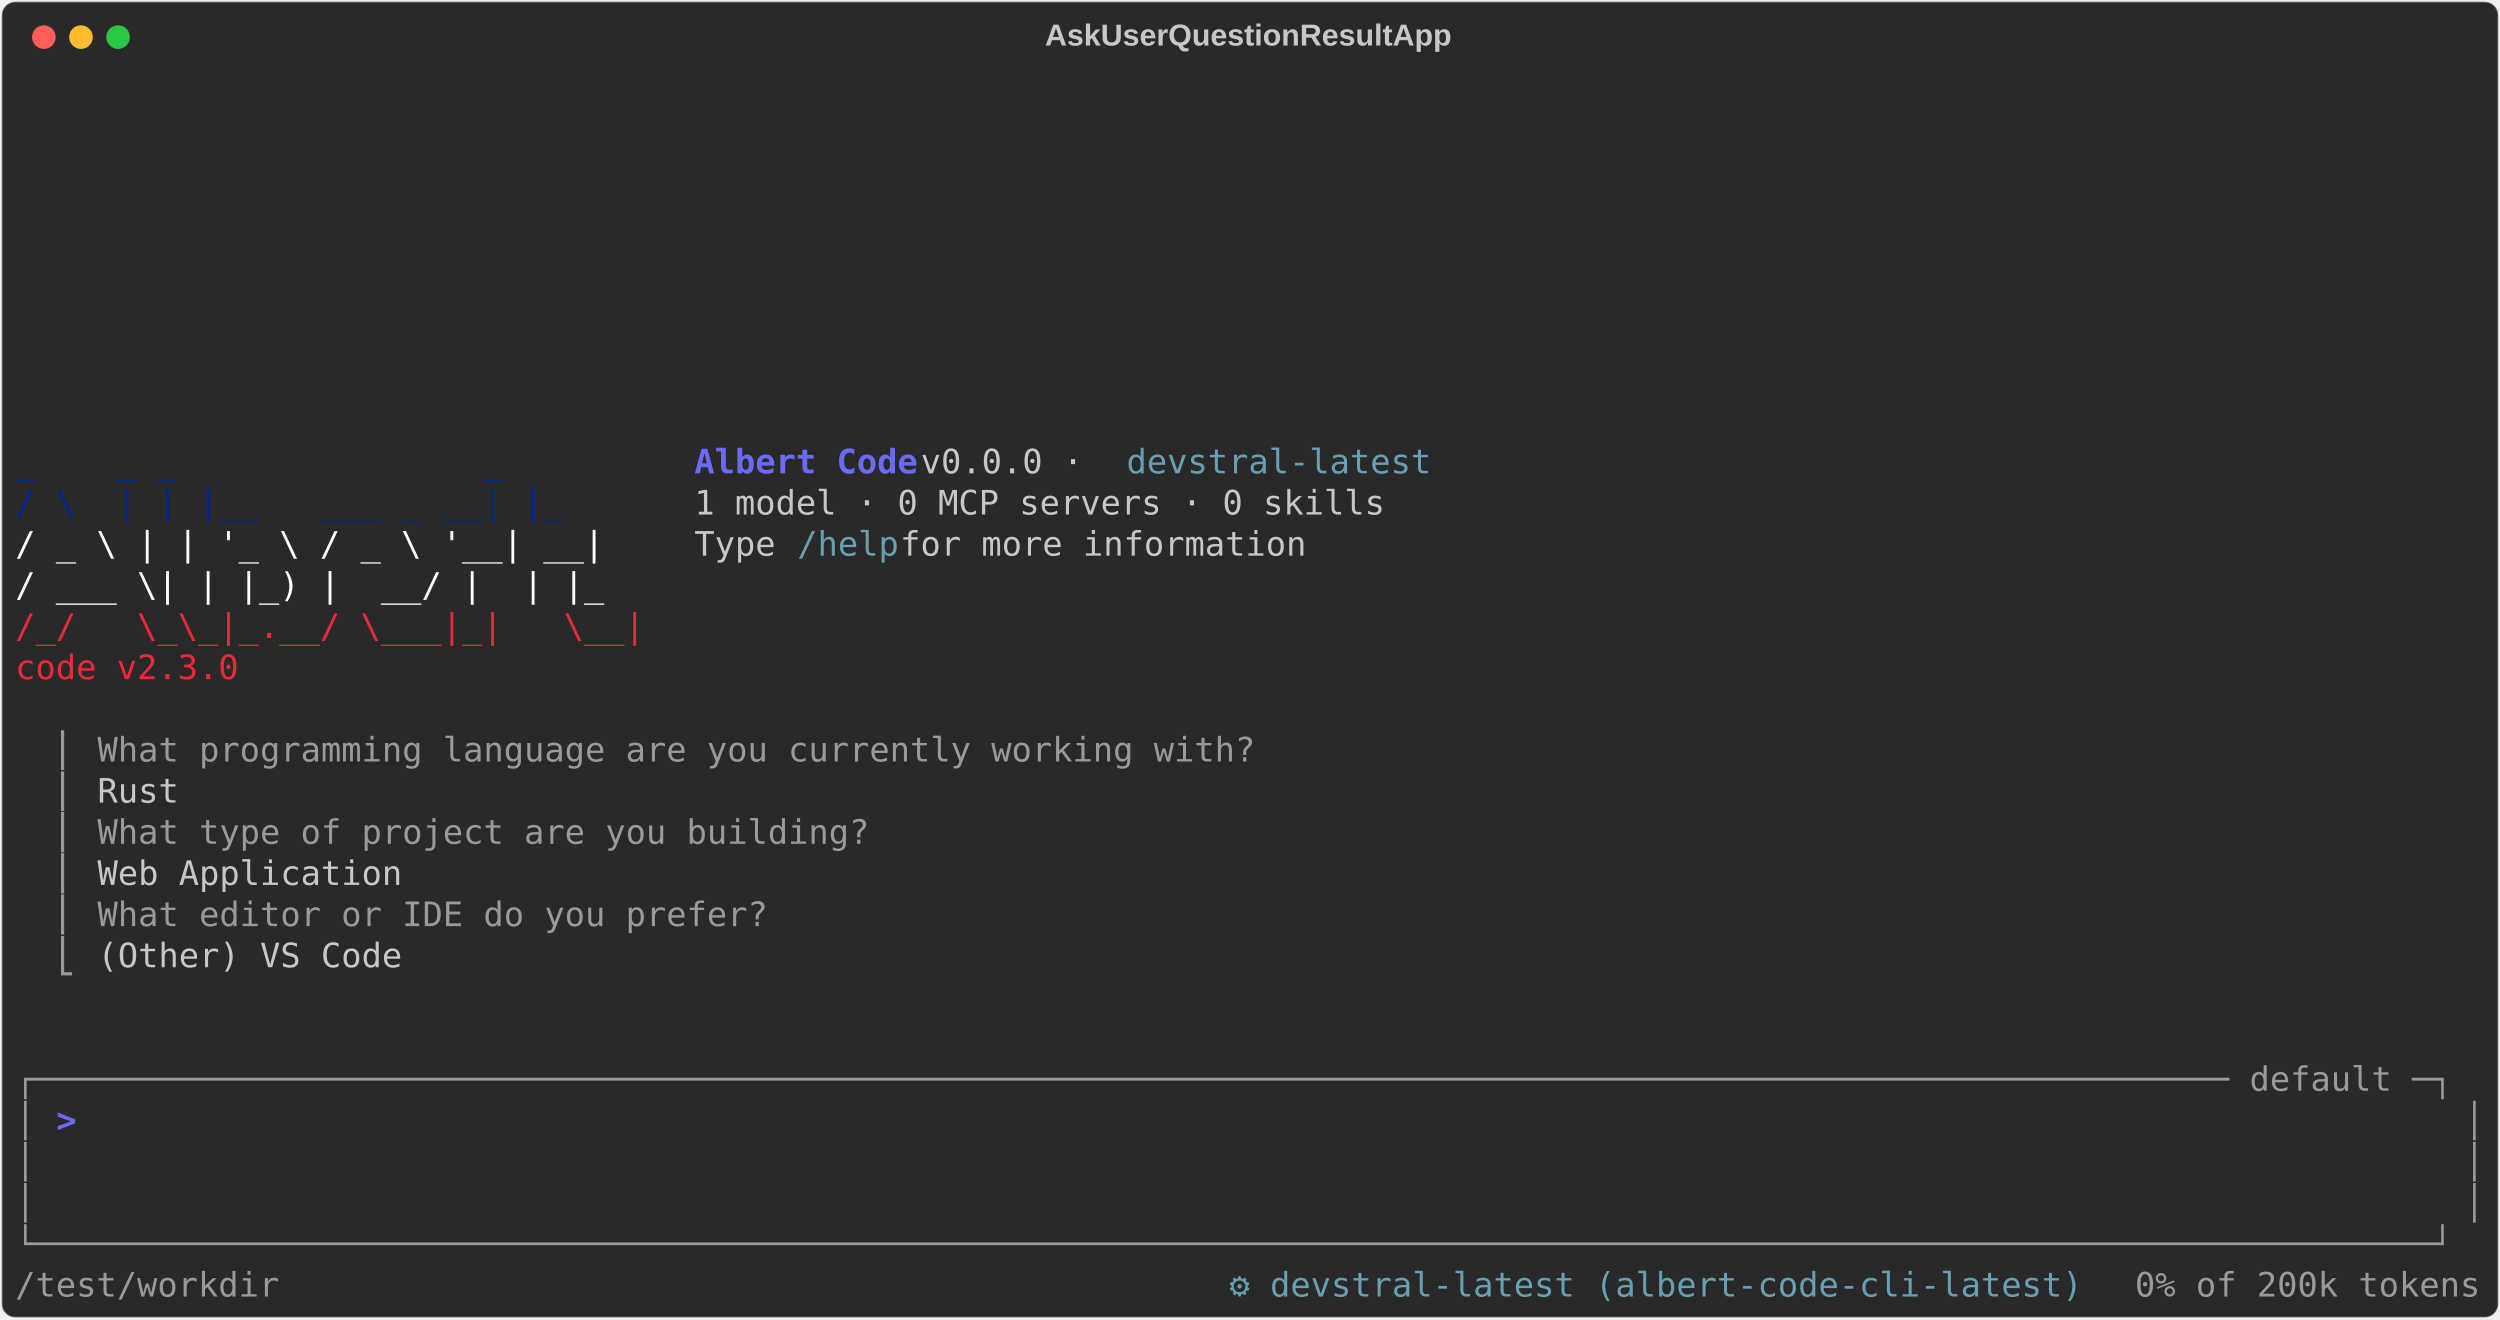
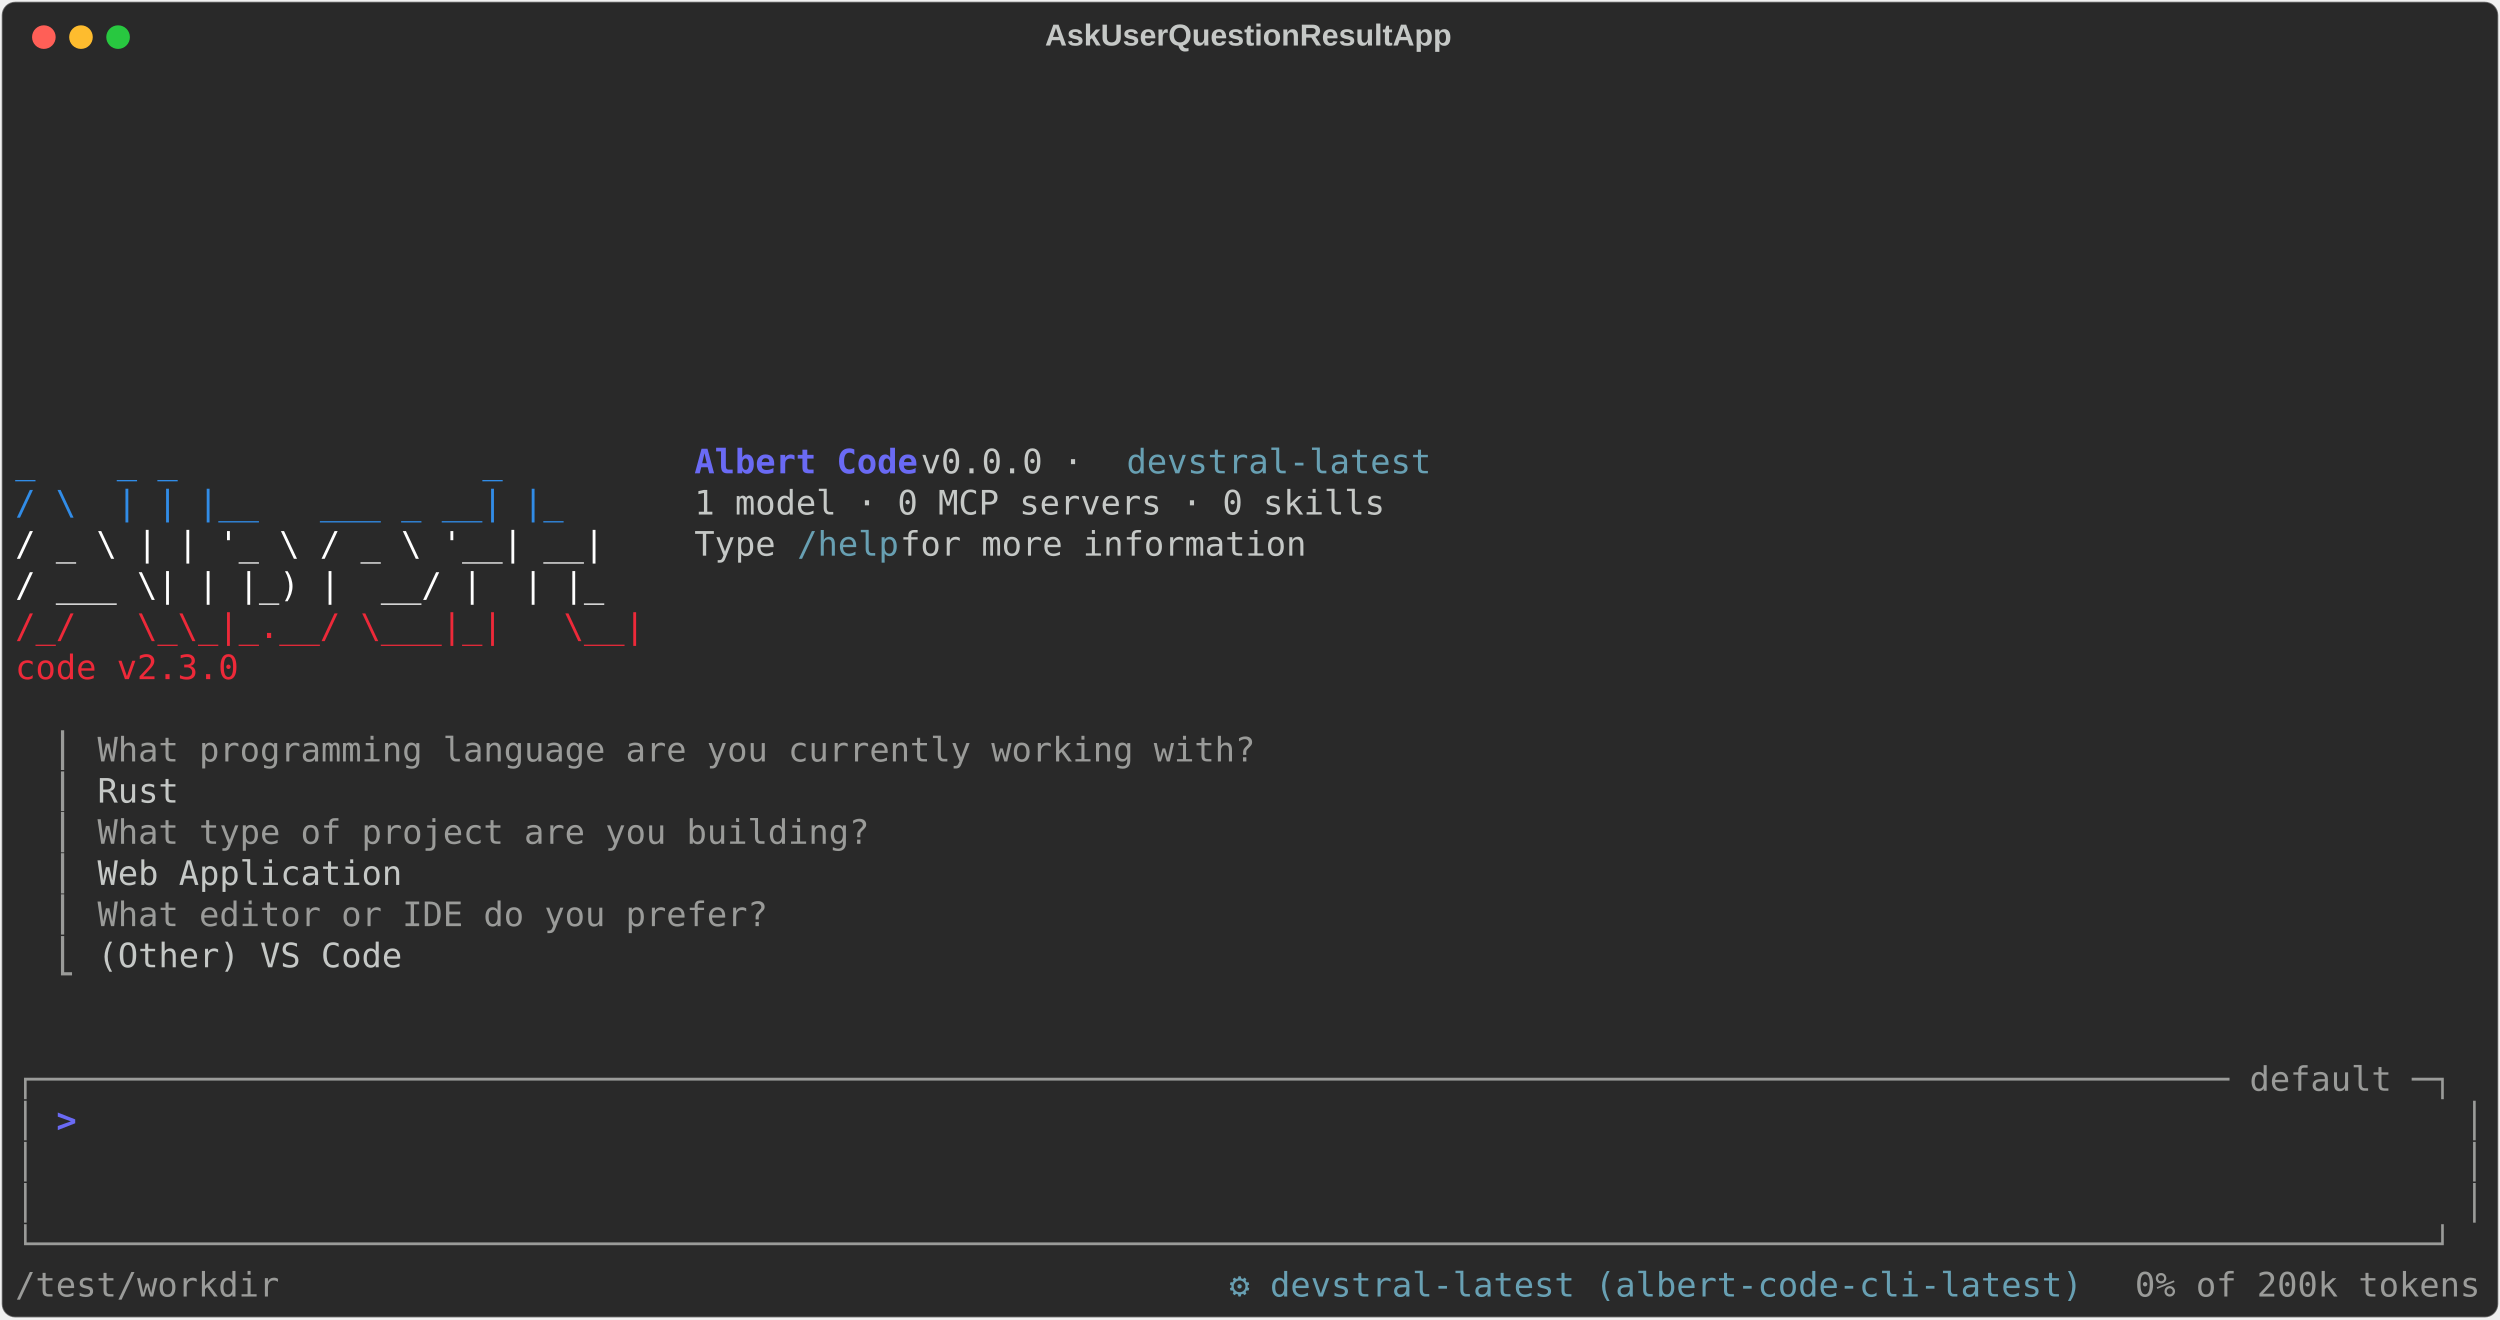
<svg xmlns="http://www.w3.org/2000/svg" class="rich-terminal" viewBox="0 0 1482 782.0">
  <style>

    @font-face {
        font-family: "Fira Code";
        src: local("FiraCode-Regular"),
                url("https://cdnjs.cloudflare.com/ajax/libs/firacode/6.2.0/woff2/FiraCode-Regular.woff2") format("woff2"),
                url("https://cdnjs.cloudflare.com/ajax/libs/firacode/6.2.0/woff/FiraCode-Regular.woff") format("woff");
        font-style: normal;
        font-weight: 400;
    }
    @font-face {
        font-family: "Fira Code";
        src: local("FiraCode-Bold"),
                url("https://cdnjs.cloudflare.com/ajax/libs/firacode/6.2.0/woff2/FiraCode-Bold.woff2") format("woff2"),
                url("https://cdnjs.cloudflare.com/ajax/libs/firacode/6.2.0/woff/FiraCode-Bold.woff") format("woff");
        font-style: bold;
        font-weight: 700;
    }

    .terminal-matrix {
        font-family: Fira Code, monospace;
        font-size: 20px;
        line-height: 24.4px;
        font-variant-east-asian: full-width;
    }

    .terminal-title {
        font-size: 18px;
        font-weight: bold;
        font-family: arial;
    }

    .terminal-r1 { fill: #c5c8c6 }
- .terminal-r2 { fill: #002395 }
+ .terminal-r2 { fill: #318ce7 }
.terminal-r3 { fill: #6a6af4;font-weight: bold }
.terminal-r4 { fill: #68a0b3 }
.terminal-r5 { fill: #ffffff }
.terminal-r6 { fill: #ed2939 }
.terminal-r7 { fill: #9a9b99 }
    </style>
  <defs>
    <clipPath id="terminal-clip-terminal">
      <rect x="0" y="0" width="1463.0" height="731.0" />
    </clipPath>
    <clipPath id="terminal-line-0">
      <rect x="0" y="1.5" width="1464" height="24.65" />
    </clipPath>
    <clipPath id="terminal-line-1">
      <rect x="0" y="25.9" width="1464" height="24.65" />
    </clipPath>
    <clipPath id="terminal-line-2">
      <rect x="0" y="50.3" width="1464" height="24.65" />
    </clipPath>
    <clipPath id="terminal-line-3">
      <rect x="0" y="74.7" width="1464" height="24.65" />
    </clipPath>
    <clipPath id="terminal-line-4">
      <rect x="0" y="99.1" width="1464" height="24.65" />
    </clipPath>
    <clipPath id="terminal-line-5">
      <rect x="0" y="123.5" width="1464" height="24.65" />
    </clipPath>
    <clipPath id="terminal-line-6">
      <rect x="0" y="147.9" width="1464" height="24.65" />
    </clipPath>
    <clipPath id="terminal-line-7">
      <rect x="0" y="172.3" width="1464" height="24.65" />
    </clipPath>
    <clipPath id="terminal-line-8">
      <rect x="0" y="196.7" width="1464" height="24.65" />
    </clipPath>
    <clipPath id="terminal-line-9">
      <rect x="0" y="221.1" width="1464" height="24.65" />
    </clipPath>
    <clipPath id="terminal-line-10">
      <rect x="0" y="245.5" width="1464" height="24.65" />
    </clipPath>
    <clipPath id="terminal-line-11">
      <rect x="0" y="269.9" width="1464" height="24.65" />
    </clipPath>
    <clipPath id="terminal-line-12">
      <rect x="0" y="294.3" width="1464" height="24.65" />
    </clipPath>
    <clipPath id="terminal-line-13">
      <rect x="0" y="318.7" width="1464" height="24.65" />
    </clipPath>
    <clipPath id="terminal-line-14">
      <rect x="0" y="343.1" width="1464" height="24.65" />
    </clipPath>
    <clipPath id="terminal-line-15">
      <rect x="0" y="367.5" width="1464" height="24.65" />
    </clipPath>
    <clipPath id="terminal-line-16">
      <rect x="0" y="391.9" width="1464" height="24.65" />
    </clipPath>
    <clipPath id="terminal-line-17">
      <rect x="0" y="416.3" width="1464" height="24.65" />
    </clipPath>
    <clipPath id="terminal-line-18">
      <rect x="0" y="440.7" width="1464" height="24.65" />
    </clipPath>
    <clipPath id="terminal-line-19">
      <rect x="0" y="465.1" width="1464" height="24.65" />
    </clipPath>
    <clipPath id="terminal-line-20">
      <rect x="0" y="489.5" width="1464" height="24.65" />
    </clipPath>
    <clipPath id="terminal-line-21">
      <rect x="0" y="513.9" width="1464" height="24.65" />
    </clipPath>
    <clipPath id="terminal-line-22">
      <rect x="0" y="538.3" width="1464" height="24.65" />
    </clipPath>
    <clipPath id="terminal-line-23">
      <rect x="0" y="562.7" width="1464" height="24.65" />
    </clipPath>
    <clipPath id="terminal-line-24">
      <rect x="0" y="587.1" width="1464" height="24.65" />
    </clipPath>
    <clipPath id="terminal-line-25">
      <rect x="0" y="611.5" width="1464" height="24.65" />
    </clipPath>
    <clipPath id="terminal-line-26">
      <rect x="0" y="635.9" width="1464" height="24.65" />
    </clipPath>
    <clipPath id="terminal-line-27">
      <rect x="0" y="660.3" width="1464" height="24.65" />
    </clipPath>
    <clipPath id="terminal-line-28">
      <rect x="0" y="684.7" width="1464" height="24.65" />
    </clipPath>
  </defs>
  <rect fill="#292929" stroke="rgba(255,255,255,0.35)" stroke-width="1" x="1" y="1" width="1480" height="780" rx="8" />
  <text class="terminal-title" fill="#c5c8c6" text-anchor="middle" x="740" y="27">AskUserQuestionResultApp</text>
  <g transform="translate(26,22)">
    <circle cx="0" cy="0" r="7" fill="#ff5f57" />
    <circle cx="22" cy="0" r="7" fill="#febc2e" />
    <circle cx="44" cy="0" r="7" fill="#28c840" />
  </g>
  <g transform="translate(9, 41)" clip-path="url(#terminal-clip-terminal)">
    <g class="terminal-matrix">
      <text class="terminal-r1" x="1464" y="20" textLength="12.2" clip-path="url(#terminal-line-0)">
</text>
      <text class="terminal-r1" x="1464" y="44.4" textLength="12.2" clip-path="url(#terminal-line-1)">
</text>
      <text class="terminal-r1" x="1464" y="68.8" textLength="12.2" clip-path="url(#terminal-line-2)">
</text>
      <text class="terminal-r1" x="1464" y="93.2" textLength="12.2" clip-path="url(#terminal-line-3)">
</text>
      <text class="terminal-r1" x="1464" y="117.6" textLength="12.2" clip-path="url(#terminal-line-4)">
</text>
      <text class="terminal-r1" x="1464" y="142" textLength="12.2" clip-path="url(#terminal-line-5)">
</text>
      <text class="terminal-r1" x="1464" y="166.4" textLength="12.2" clip-path="url(#terminal-line-6)">
</text>
      <text class="terminal-r1" x="1464" y="190.8" textLength="12.2" clip-path="url(#terminal-line-7)">
</text>
      <text class="terminal-r1" x="1464" y="215.2" textLength="12.2" clip-path="url(#terminal-line-8)">
</text>
      <text class="terminal-r2" x="0" y="239.6" textLength="378.2" clip-path="url(#terminal-line-9)">    _    _ _               _   </text>
      <text class="terminal-r3" x="402.6" y="239.6" textLength="134.2" clip-path="url(#terminal-line-9)">Albert Code</text>
      <text class="terminal-r1" x="536.8" y="239.6" textLength="122" clip-path="url(#terminal-line-9)"> v0.0.0 · </text>
      <text class="terminal-r4" x="658.8" y="239.6" textLength="183" clip-path="url(#terminal-line-9)">devstral-latest</text>
      <text class="terminal-r1" x="1464" y="239.6" textLength="12.2" clip-path="url(#terminal-line-9)">
</text>
      <text class="terminal-r2" x="0" y="264" textLength="378.2" clip-path="url(#terminal-line-10)">   / \  | | |__   ___ _ __| |_ </text>
      <text class="terminal-r1" x="402.6" y="264" textLength="414.8" clip-path="url(#terminal-line-10)">1 model · 0 MCP servers · 0 skills</text>
      <text class="terminal-r1" x="1464" y="264" textLength="12.2" clip-path="url(#terminal-line-10)">
</text>
      <text class="terminal-r5" x="0" y="288.4" textLength="378.2" clip-path="url(#terminal-line-11)">  / _ \ | | '_ \ / _ \ '__| __|</text>
      <text class="terminal-r1" x="402.6" y="288.4" textLength="61" clip-path="url(#terminal-line-11)">Type </text>
      <text class="terminal-r4" x="463.6" y="288.4" textLength="61" clip-path="url(#terminal-line-11)">/help</text>
      <text class="terminal-r1" x="524.6" y="288.4" textLength="256.2" clip-path="url(#terminal-line-11)"> for more information</text>
      <text class="terminal-r1" x="1464" y="288.4" textLength="12.2" clip-path="url(#terminal-line-11)">
</text>
      <text class="terminal-r5" x="0" y="312.8" textLength="378.2" clip-path="url(#terminal-line-12)"> / ___ \| | |_) |  __/ |  | |_ </text>
      <text class="terminal-r1" x="1464" y="312.8" textLength="12.2" clip-path="url(#terminal-line-12)">
</text>
      <text class="terminal-r6" x="0" y="337.2" textLength="378.2" clip-path="url(#terminal-line-13)">/_/   \_\_|_.__/ \___|_|   \__|</text>
      <text class="terminal-r1" x="1464" y="337.2" textLength="12.2" clip-path="url(#terminal-line-13)">
</text>
      <text class="terminal-r6" x="0" y="361.6" textLength="353.8" clip-path="url(#terminal-line-14)">                  code v2.3.0</text>
      <text class="terminal-r1" x="1464" y="361.6" textLength="12.2" clip-path="url(#terminal-line-14)">
</text>
      <text class="terminal-r1" x="1464" y="386" textLength="12.2" clip-path="url(#terminal-line-15)">
</text>
      <text class="terminal-r7" x="24.4" y="410.4" textLength="12.2" clip-path="url(#terminal-line-16)">⎢</text>
      <text class="terminal-r7" x="48.8" y="410.4" textLength="695.4" clip-path="url(#terminal-line-16)">What programming language are you currently working with?</text>
      <text class="terminal-r1" x="1464" y="410.4" textLength="12.2" clip-path="url(#terminal-line-16)">
</text>
      <text class="terminal-r7" x="24.4" y="434.8" textLength="12.2" clip-path="url(#terminal-line-17)">⎢</text>
      <text class="terminal-r1" x="48.8" y="434.8" textLength="48.8" clip-path="url(#terminal-line-17)">Rust</text>
      <text class="terminal-r1" x="1464" y="434.8" textLength="12.2" clip-path="url(#terminal-line-17)">
</text>
      <text class="terminal-r7" x="24.4" y="459.2" textLength="12.2" clip-path="url(#terminal-line-18)">⎢</text>
      <text class="terminal-r7" x="48.8" y="459.2" textLength="463.6" clip-path="url(#terminal-line-18)">What type of project are you building?</text>
      <text class="terminal-r1" x="1464" y="459.2" textLength="12.2" clip-path="url(#terminal-line-18)">
</text>
      <text class="terminal-r7" x="24.4" y="483.6" textLength="12.2" clip-path="url(#terminal-line-19)">⎢</text>
      <text class="terminal-r1" x="48.8" y="483.6" textLength="183" clip-path="url(#terminal-line-19)">Web Application</text>
      <text class="terminal-r1" x="1464" y="483.6" textLength="12.2" clip-path="url(#terminal-line-19)">
</text>
      <text class="terminal-r7" x="24.4" y="508" textLength="12.2" clip-path="url(#terminal-line-20)">⎢</text>
      <text class="terminal-r7" x="48.8" y="508" textLength="402.6" clip-path="url(#terminal-line-20)">What editor or IDE do you prefer?</text>
      <text class="terminal-r1" x="1464" y="508" textLength="12.2" clip-path="url(#terminal-line-20)">
</text>
      <text class="terminal-r7" x="24.4" y="532.4" textLength="12.2" clip-path="url(#terminal-line-21)">⎣</text>
      <text class="terminal-r1" x="48.8" y="532.4" textLength="183" clip-path="url(#terminal-line-21)">(Other) VS Code</text>
      <text class="terminal-r1" x="1464" y="532.4" textLength="12.2" clip-path="url(#terminal-line-21)">
</text>
      <text class="terminal-r1" x="1464" y="556.8" textLength="12.2" clip-path="url(#terminal-line-22)">
</text>
      <text class="terminal-r1" x="1464" y="581.2" textLength="12.2" clip-path="url(#terminal-line-23)">
</text>
      <text class="terminal-r7" x="0" y="605.6" textLength="1464" clip-path="url(#terminal-line-24)">┌──────────────────────────────────────────────────────────────────────────────────────────────────────────── default ─┐</text>
      <text class="terminal-r1" x="1464" y="605.6" textLength="12.2" clip-path="url(#terminal-line-24)">
</text>
      <text class="terminal-r7" x="0" y="630" textLength="12.2" clip-path="url(#terminal-line-25)">│</text>
      <text class="terminal-r3" x="24.4" y="630" textLength="12.2" clip-path="url(#terminal-line-25)">&gt;</text>
      <text class="terminal-r7" x="1451.8" y="630" textLength="12.2" clip-path="url(#terminal-line-25)">│</text>
      <text class="terminal-r1" x="1464" y="630" textLength="12.2" clip-path="url(#terminal-line-25)">
</text>
      <text class="terminal-r7" x="0" y="654.4" textLength="12.2" clip-path="url(#terminal-line-26)">│</text>
      <text class="terminal-r7" x="1451.8" y="654.4" textLength="12.2" clip-path="url(#terminal-line-26)">│</text>
      <text class="terminal-r1" x="1464" y="654.4" textLength="12.2" clip-path="url(#terminal-line-26)">
</text>
      <text class="terminal-r7" x="0" y="678.8" textLength="12.2" clip-path="url(#terminal-line-27)">│</text>
      <text class="terminal-r7" x="1451.8" y="678.8" textLength="12.2" clip-path="url(#terminal-line-27)">│</text>
      <text class="terminal-r1" x="1464" y="678.8" textLength="12.2" clip-path="url(#terminal-line-27)">
</text>
      <text class="terminal-r7" x="0" y="703.2" textLength="1464" clip-path="url(#terminal-line-28)">└──────────────────────────────────────────────────────────────────────────────────────────────────────────────────────┘</text>
      <text class="terminal-r1" x="1464" y="703.2" textLength="12.2" clip-path="url(#terminal-line-28)">
</text>
      <text class="terminal-r7" x="0" y="727.6" textLength="158.6" clip-path="url(#terminal-line-29)">/test/workdir</text>
      <text class="terminal-r4" x="719.8" y="727.6" textLength="512.4" clip-path="url(#terminal-line-29)">⚙ devstral-latest (albert-code-cli-latest)</text>
      <text class="terminal-r7" x="1256.6" y="727.6" textLength="207.4" clip-path="url(#terminal-line-29)">0% of 200k tokens</text>
    </g>
  </g>
</svg>
